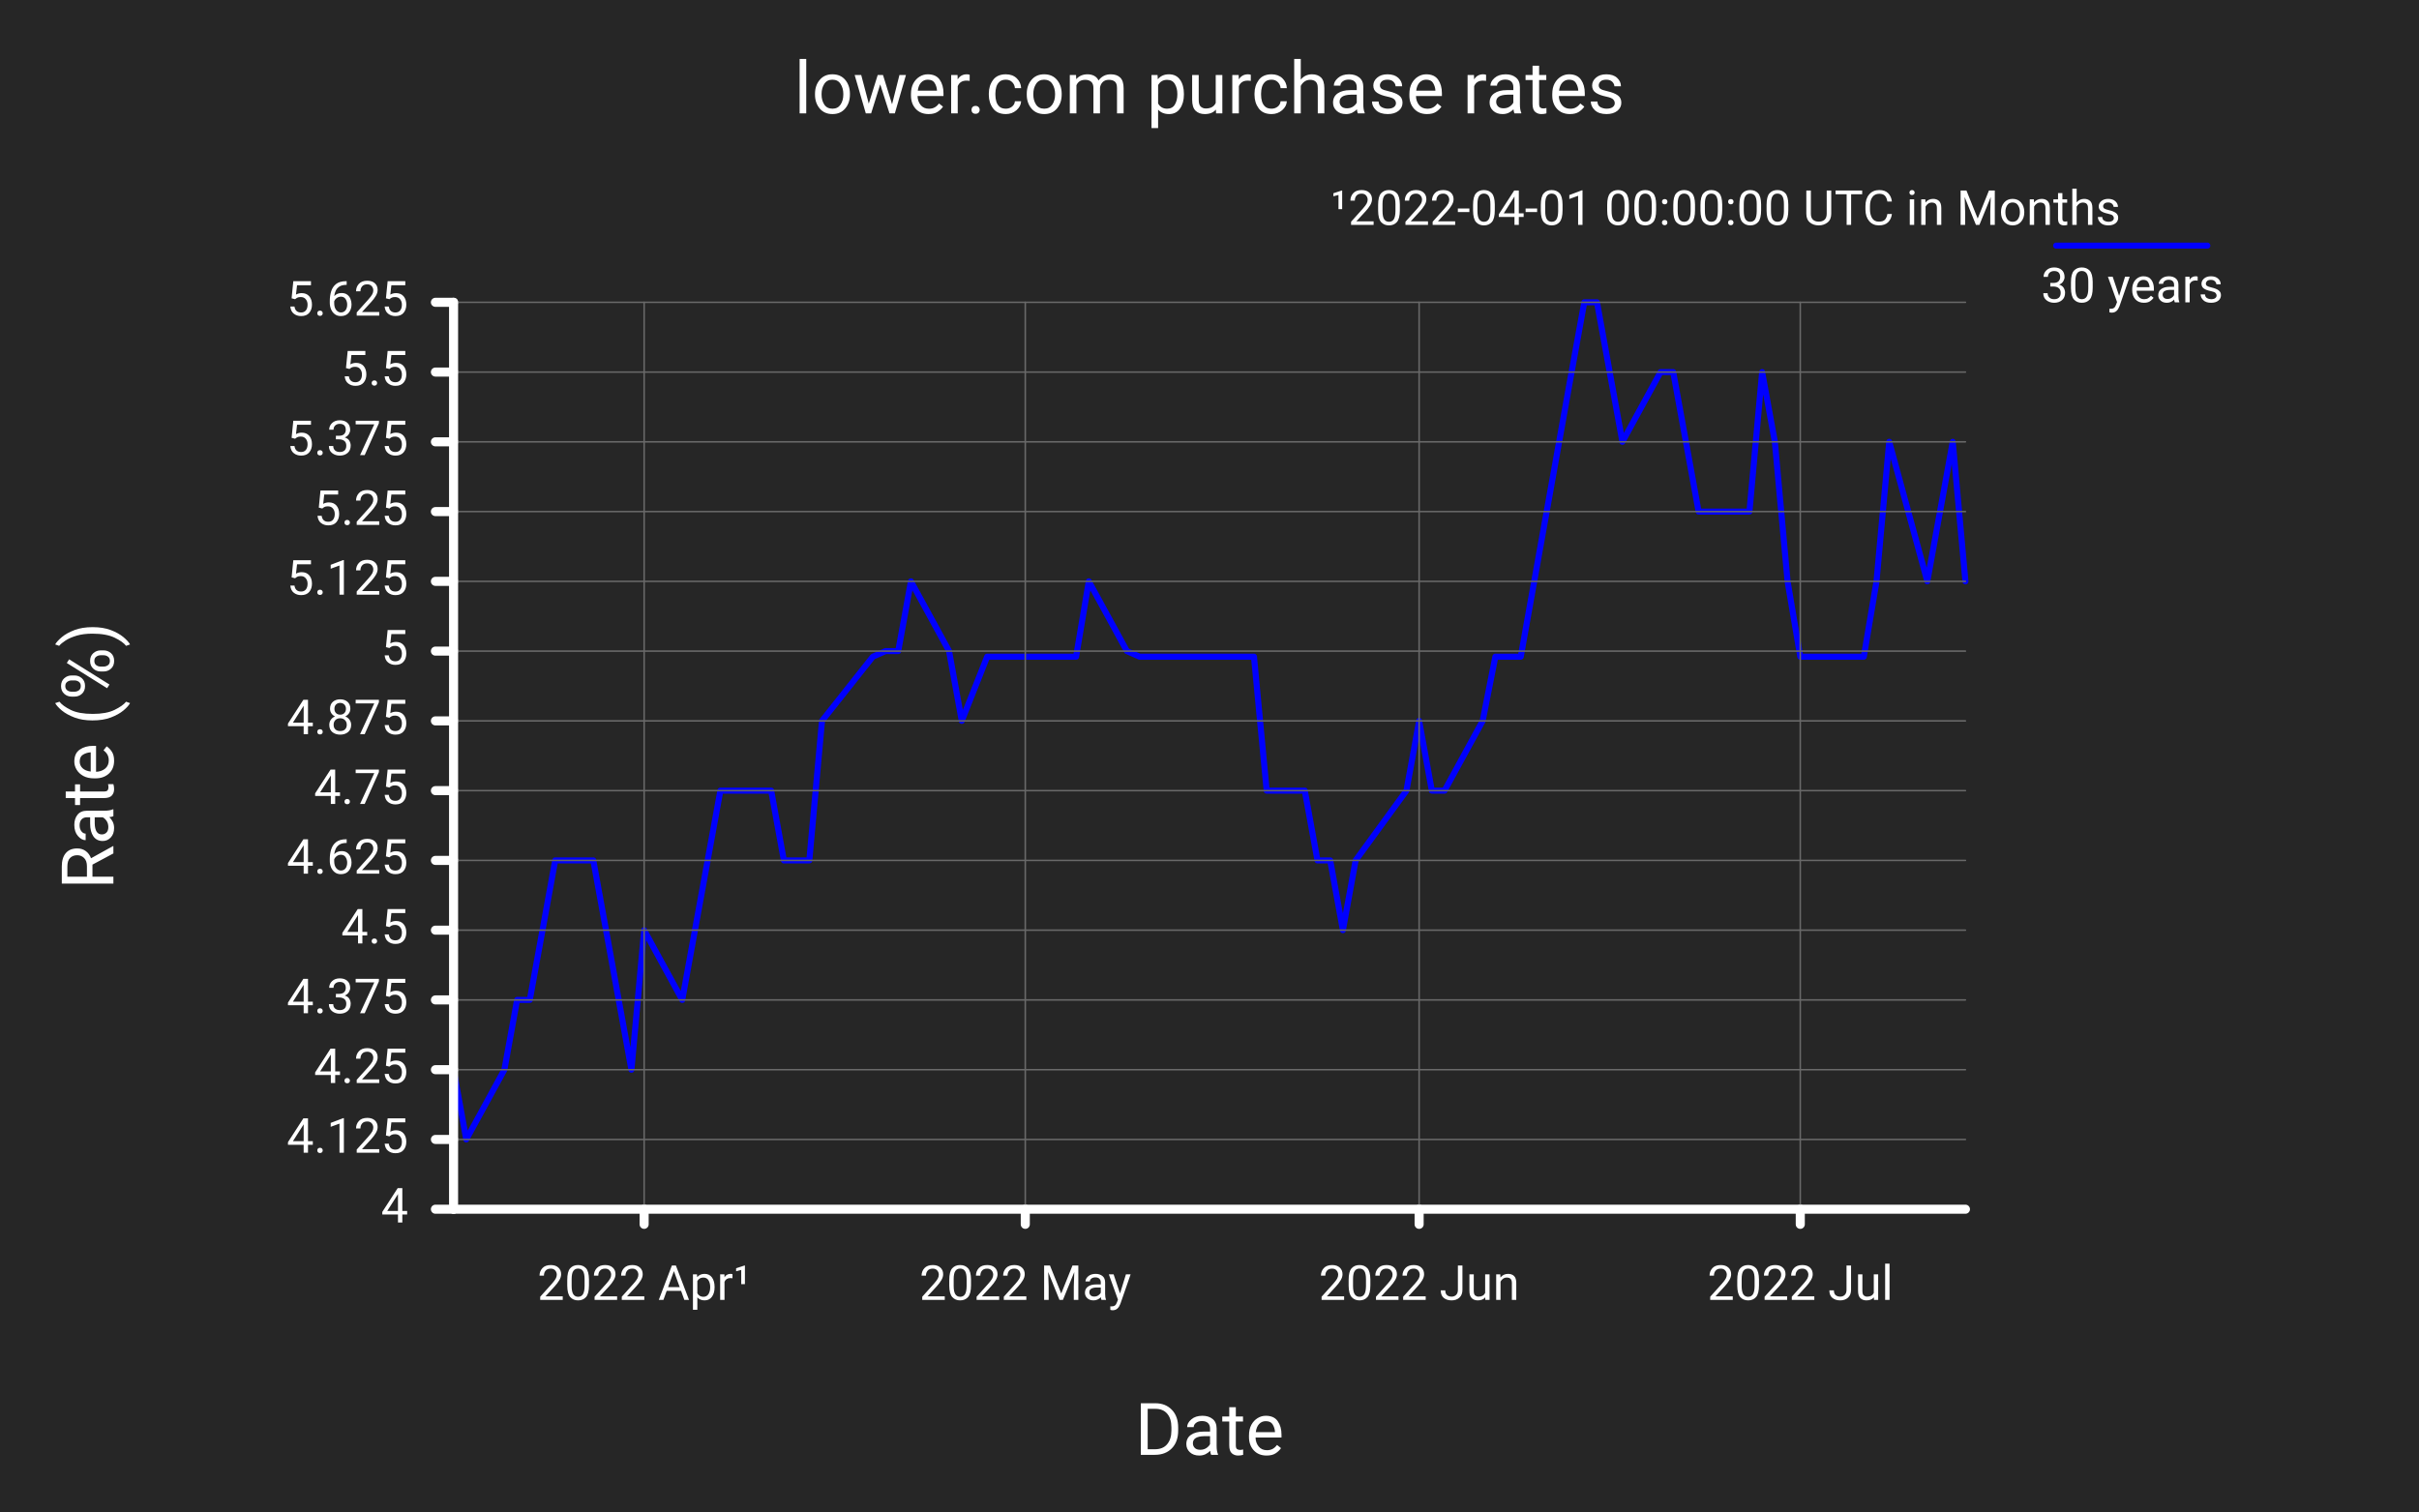
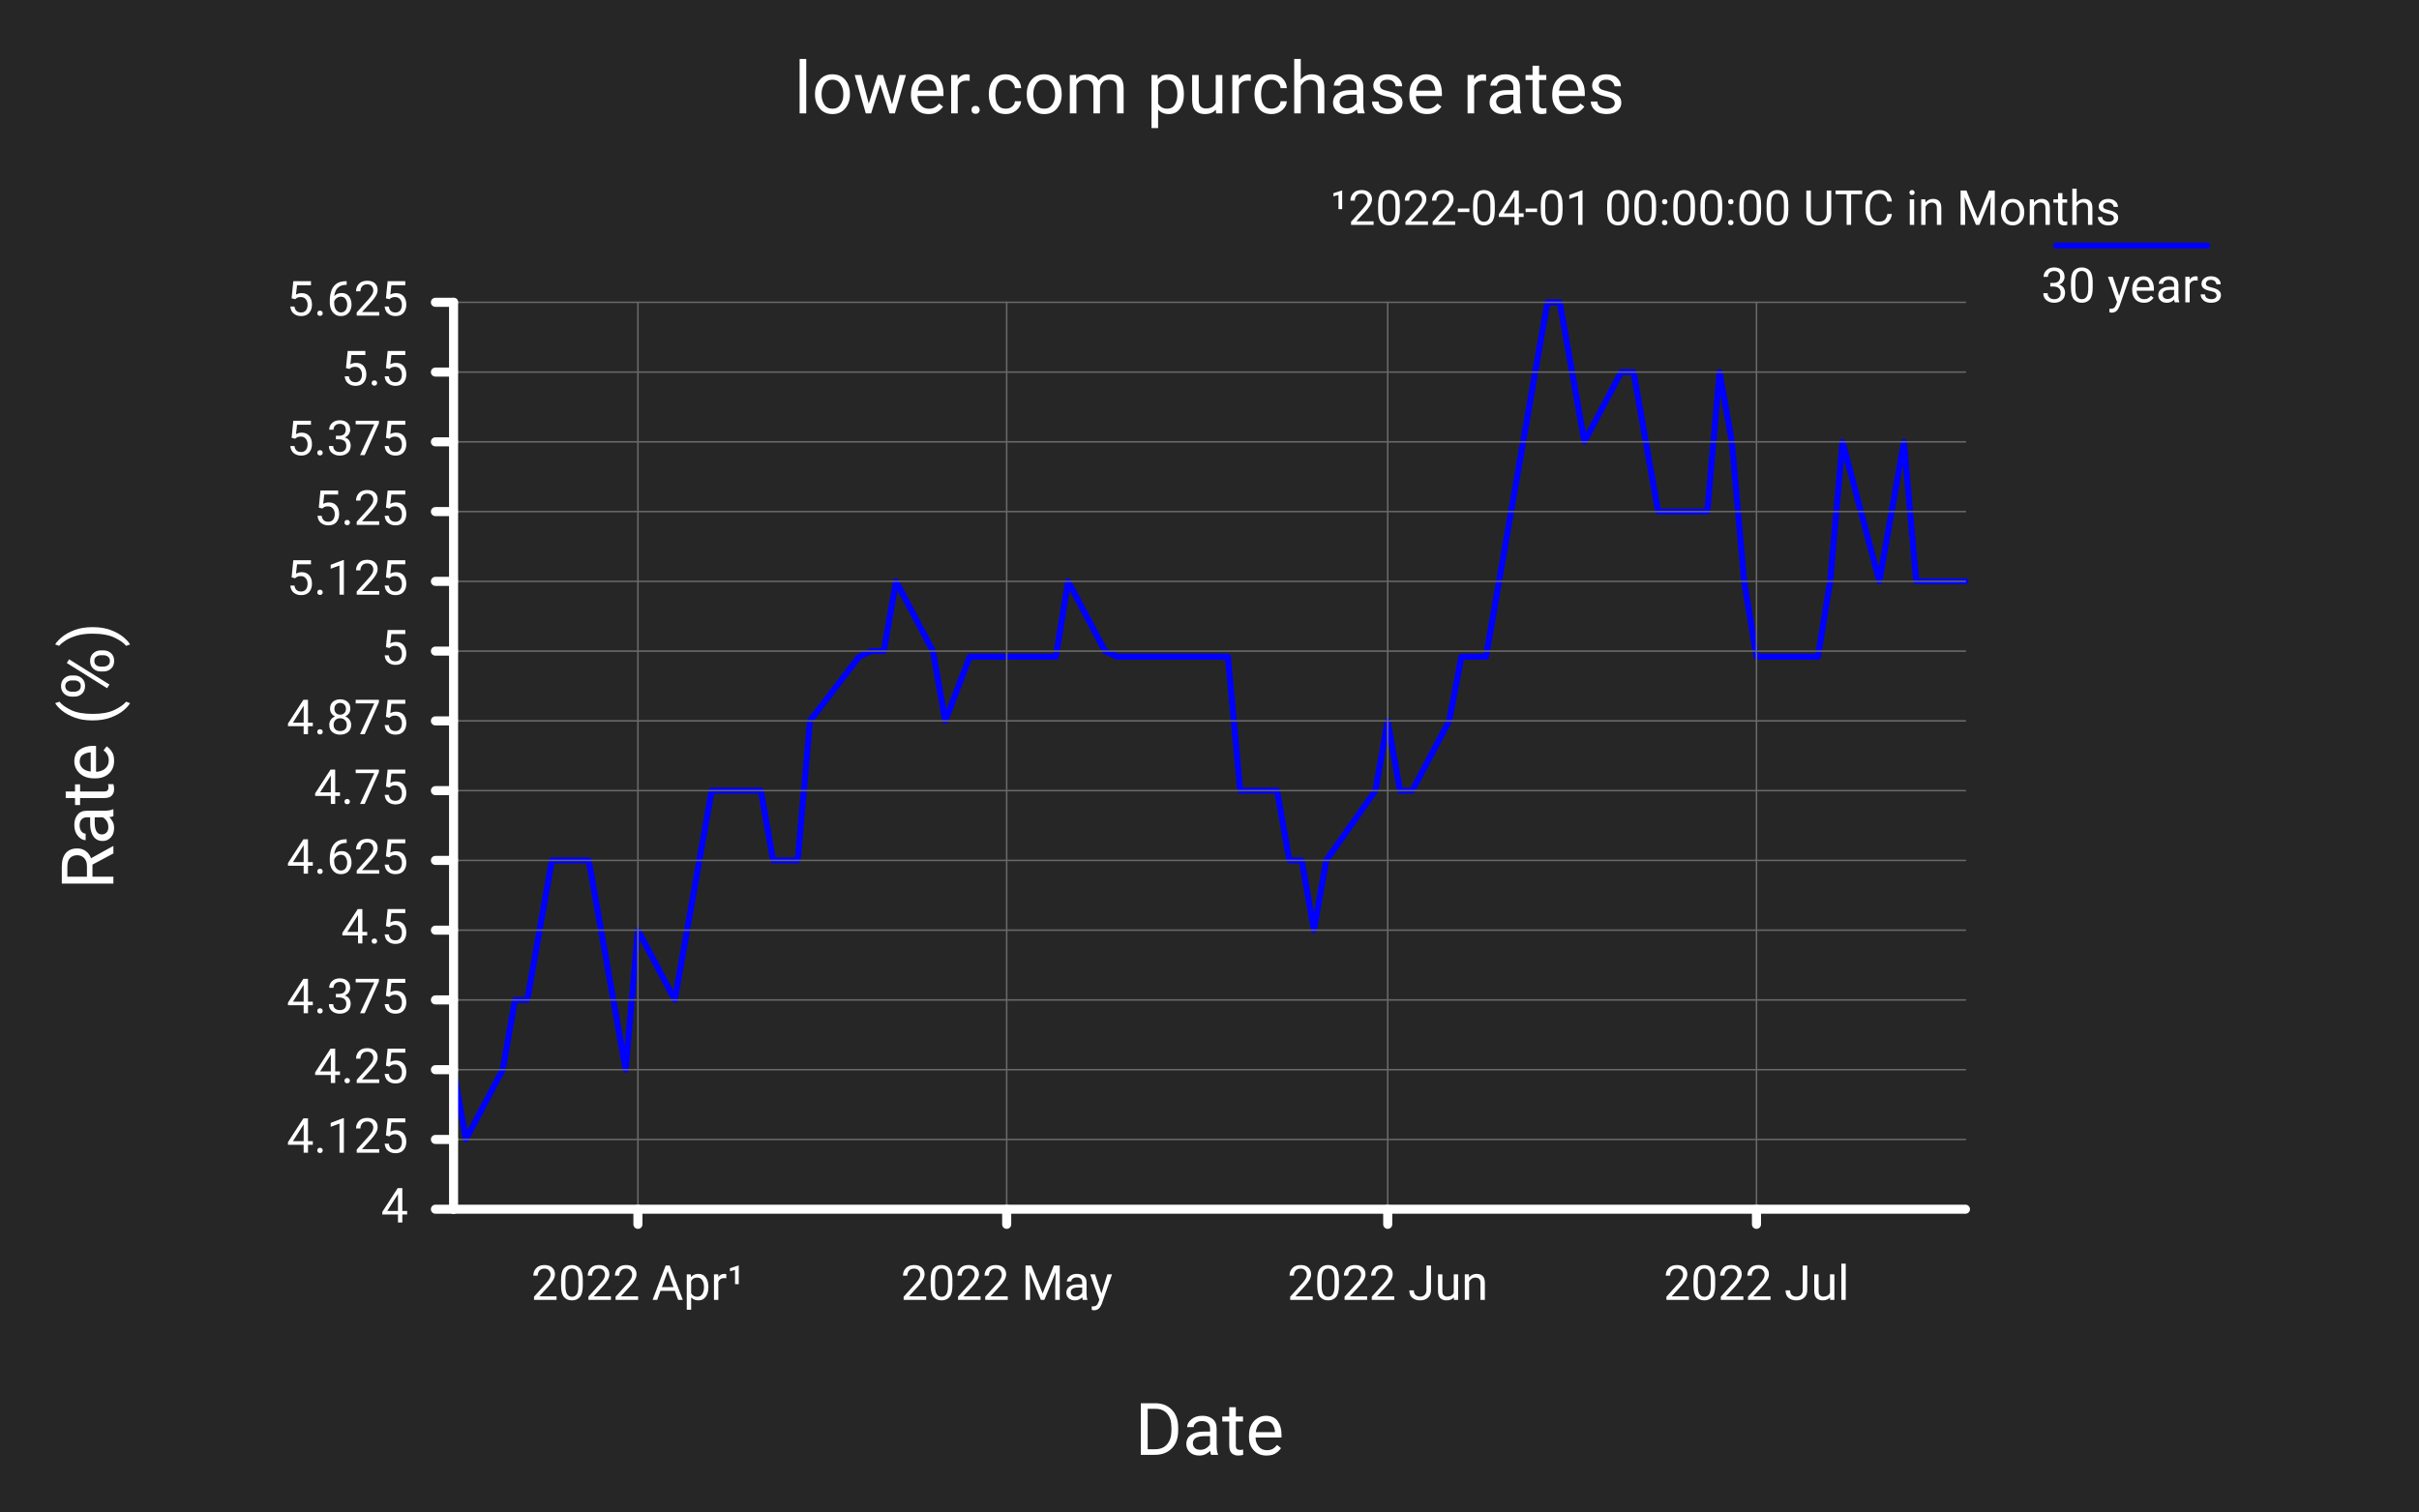
<svg xmlns="http://www.w3.org/2000/svg" class="poloto" width="800" height="500" viewBox="0 0 800 500">
  <style>.poloto{stroke-linecap:round;stroke-linejoin:round;font-family:Roboto,sans-serif;font-size:16px;}.poloto_background{fill:#262626;}.poloto_scatter{stroke-width:7}.poloto_tick_line{stroke:dimgray;stroke-width:0.5}.poloto_line{stroke-width:2}.poloto_text{fill: white;}.poloto_axis_lines{stroke: white;stroke-width:3;fill:none;stroke-dasharray:none}.poloto_title{font-size:24px;dominant-baseline:start;text-anchor:middle;}.poloto_xname{font-size:24px;dominant-baseline:start;text-anchor:middle;}.poloto_yname{font-size:24px;dominant-baseline:start;text-anchor:middle;}.poloto0stroke{stroke:blue;}.poloto1stroke{stroke:red;}.poloto2stroke{stroke:green;}.poloto3stroke{stroke:gold;}.poloto4stroke{stroke:aqua;}.poloto5stroke{stroke:lime;}.poloto6stroke{stroke:orange;}.poloto7stroke{stroke:chocolate;}.poloto0fill{fill:blue;}.poloto1fill{fill:red;}.poloto2fill{fill:green;}.poloto3fill{fill:gold;}.poloto4fill{fill:aqua;}.poloto5fill{fill:lime;}.poloto6fill{fill:orange;}.poloto7fill{fill:chocolate;}</style>
  <circle r="1e5" class="poloto_background" />
  <text class="poloto_text poloto_legend_text" x="675" y="100">30 years</text>
  <line class="poloto_line poloto_legend_icon poloto0stroke poloto0legend" stroke="black" x1="680" x2="730" y1="81.25" y2="81.25" />
-   <path class="poloto_line poloto0stroke" fill="none" stroke="black" d=" M 150.00 353.85 L 154.20 376.92 L 166.81 353.85 L 171.01 330.77 L 175.21 330.77 L 175.21 330.77 L 183.61 284.62 L 196.22 284.62 L 200.42 307.69 L 204.62 330.77 L 208.82 353.85 L 213.03 307.69 L 225.63 330.77 L 229.83 307.69 L 234.03 284.62 L 238.24 261.54 L 242.44 261.54 L 255.04 261.54 L 259.24 284.62 L 263.45 284.62 L 267.65 284.62 L 271.85 238.46 L 288.66 217.23 L 292.86 215.38 L 297.06 215.38 L 301.26 192.31 L 313.87 215.38 L 318.07 238.46 L 326.47 217.23 L 330.67 217.23 L 343.28 217.23 L 347.48 217.23 L 351.68 217.23 L 355.88 217.23 L 360.08 192.31 L 372.69 215.38 L 376.89 217.23 L 376.89 217.23 L 381.09 217.23 L 385.29 217.23 L 389.50 217.23 L 402.10 217.23 L 406.30 217.23 L 410.50 217.23 L 410.50 217.23 L 414.71 217.23 L 418.91 261.54 L 431.51 261.54 L 435.71 284.62 L 439.92 284.62 L 444.12 307.69 L 448.32 284.62 L 465.13 261.54 L 469.33 238.46 L 473.53 261.54 L 477.73 261.54 L 490.34 238.46 L 494.54 217.23 L 498.74 217.23 L 502.94 217.23 L 519.75 123.08 L 523.95 100.00 L 528.15 100.00 L 532.35 123.08 L 536.55 146.15 L 549.16 123.08 L 553.36 123.08 L 557.56 146.15 L 561.76 169.23 L 578.57 169.23 L 582.77 123.08 L 586.97 146.15 L 591.18 192.31 L 595.38 217.23 L 612.18 217.23 L 616.39 217.23 L 620.59 192.31 L 624.79 146.15 L 637.39 192.31 L 645.80 146.15 L 650.00 192.31" />
+   <path class="poloto_line poloto0stroke" fill="none" stroke="black" d=" M 150.00 353.85 L 154.07 376.92 L 166.26 353.85 L 170.33 330.77 L 174.39 330.77 L 174.39 330.77 L 182.52 284.62 L 194.72 284.62 L 198.78 307.69 L 202.85 330.77 L 206.91 353.85 L 210.98 307.69 L 223.17 330.77 L 227.24 307.69 L 231.30 284.62 L 235.37 261.54 L 239.43 261.54 L 251.63 261.54 L 255.69 284.62 L 259.76 284.62 L 263.82 284.62 L 267.89 238.46 L 284.15 217.23 L 288.21 215.38 L 292.28 215.38 L 296.34 192.31 L 308.54 215.38 L 312.60 238.46 L 320.73 217.23 L 324.80 217.23 L 336.99 217.23 L 341.06 217.23 L 345.12 217.23 L 349.19 217.23 L 353.25 192.31 L 365.45 215.38 L 369.51 217.23 L 369.51 217.23 L 373.58 217.23 L 377.64 217.23 L 381.71 217.23 L 393.90 217.23 L 397.97 217.23 L 402.03 217.23 L 402.03 217.23 L 406.10 217.23 L 410.16 261.54 L 422.36 261.54 L 426.42 284.62 L 430.49 284.62 L 434.55 307.69 L 438.62 284.62 L 454.88 261.54 L 458.94 238.46 L 463.01 261.54 L 467.07 261.54 L 479.27 238.46 L 483.33 217.23 L 487.40 217.23 L 491.46 217.23 L 507.72 123.08 L 511.79 100.00 L 515.85 100.00 L 519.92 123.08 L 523.98 146.15 L 536.18 123.08 L 540.24 123.08 L 544.31 146.15 L 548.37 169.23 L 564.63 169.23 L 568.70 123.08 L 572.76 146.15 L 576.83 192.31 L 580.89 217.23 L 597.15 217.23 L 601.22 217.23 L 605.28 192.31 L 609.35 146.15 L 621.54 192.31 L 629.67 146.15 L 633.74 192.31 L 650.00 192.31" />
  <text class="poloto_labels poloto_text poloto_title" x="400" y="37.5">lower.com purchase rates</text>
  <text class="poloto_labels poloto_text poloto_xname" x="400" y="481.25">Date</text>
  <text class="poloto_labels poloto_text poloto_yname" transform="rotate(-90,37.5,250)" x="37.5" y="250">Rate (%)</text>
  <text class="poloto_tick_labels poloto_text" dominant-baseline="middle" text-anchor="start" x="150" y="70" />
  <line class="poloto_axis_lines" stroke="black" x1="150" x2="144" y1="400" y2="400" />
  <line class="poloto_tick_line" stroke="black" x1="150" x2="650" y1="400" y2="400" />
  <text class="poloto_tick_labels poloto_text" dominant-baseline="middle" text-anchor="end" x="135" y="400">4</text>
  <line class="poloto_axis_lines" stroke="black" x1="150" x2="144" y1="376.923" y2="376.923" />
  <line class="poloto_tick_line" stroke="black" x1="150" x2="650" y1="376.923" y2="376.923" />
  <text class="poloto_tick_labels poloto_text" dominant-baseline="middle" text-anchor="end" x="135" y="376.923">4.125</text>
  <line class="poloto_axis_lines" stroke="black" x1="150" x2="144" y1="353.846" y2="353.846" />
  <line class="poloto_tick_line" stroke="black" x1="150" x2="650" y1="353.846" y2="353.846" />
  <text class="poloto_tick_labels poloto_text" dominant-baseline="middle" text-anchor="end" x="135" y="353.846">4.25</text>
  <line class="poloto_axis_lines" stroke="black" x1="150" x2="144" y1="330.769" y2="330.769" />
  <line class="poloto_tick_line" stroke="black" x1="150" x2="650" y1="330.769" y2="330.769" />
  <text class="poloto_tick_labels poloto_text" dominant-baseline="middle" text-anchor="end" x="135" y="330.769">4.375</text>
  <line class="poloto_axis_lines" stroke="black" x1="150" x2="144" y1="307.692" y2="307.692" />
  <line class="poloto_tick_line" stroke="black" x1="150" x2="650" y1="307.692" y2="307.692" />
  <text class="poloto_tick_labels poloto_text" dominant-baseline="middle" text-anchor="end" x="135" y="307.692">4.5</text>
  <line class="poloto_axis_lines" stroke="black" x1="150" x2="144" y1="284.615" y2="284.615" />
  <line class="poloto_tick_line" stroke="black" x1="150" x2="650" y1="284.615" y2="284.615" />
  <text class="poloto_tick_labels poloto_text" dominant-baseline="middle" text-anchor="end" x="135" y="284.615">4.625</text>
  <line class="poloto_axis_lines" stroke="black" x1="150" x2="144" y1="261.538" y2="261.538" />
  <line class="poloto_tick_line" stroke="black" x1="150" x2="650" y1="261.538" y2="261.538" />
  <text class="poloto_tick_labels poloto_text" dominant-baseline="middle" text-anchor="end" x="135" y="261.538">4.75</text>
  <line class="poloto_axis_lines" stroke="black" x1="150" x2="144" y1="238.462" y2="238.462" />
  <line class="poloto_tick_line" stroke="black" x1="150" x2="650" y1="238.462" y2="238.462" />
  <text class="poloto_tick_labels poloto_text" dominant-baseline="middle" text-anchor="end" x="135" y="238.462">4.875</text>
  <line class="poloto_axis_lines" stroke="black" x1="150" x2="144" y1="215.385" y2="215.385" />
  <line class="poloto_tick_line" stroke="black" x1="150" x2="650" y1="215.385" y2="215.385" />
  <text class="poloto_tick_labels poloto_text" dominant-baseline="middle" text-anchor="end" x="135" y="215.385">5</text>
  <line class="poloto_axis_lines" stroke="black" x1="150" x2="144" y1="192.308" y2="192.308" />
  <line class="poloto_tick_line" stroke="black" x1="150" x2="650" y1="192.308" y2="192.308" />
  <text class="poloto_tick_labels poloto_text" dominant-baseline="middle" text-anchor="end" x="135" y="192.308">5.125</text>
  <line class="poloto_axis_lines" stroke="black" x1="150" x2="144" y1="169.231" y2="169.231" />
  <line class="poloto_tick_line" stroke="black" x1="150" x2="650" y1="169.231" y2="169.231" />
  <text class="poloto_tick_labels poloto_text" dominant-baseline="middle" text-anchor="end" x="135" y="169.231">5.25</text>
  <line class="poloto_axis_lines" stroke="black" x1="150" x2="144" y1="146.154" y2="146.154" />
  <line class="poloto_tick_line" stroke="black" x1="150" x2="650" y1="146.154" y2="146.154" />
  <text class="poloto_tick_labels poloto_text" dominant-baseline="middle" text-anchor="end" x="135" y="146.154">5.375</text>
  <line class="poloto_axis_lines" stroke="black" x1="150" x2="144" y1="123.077" y2="123.077" />
  <line class="poloto_tick_line" stroke="black" x1="150" x2="650" y1="123.077" y2="123.077" />
  <text class="poloto_tick_labels poloto_text" dominant-baseline="middle" text-anchor="end" x="135" y="123.077">5.5</text>
  <line class="poloto_axis_lines" stroke="black" x1="150" x2="144" y1="100" y2="100" />
  <line class="poloto_tick_line" stroke="black" x1="150" x2="650" y1="100" y2="100" />
  <text class="poloto_tick_labels poloto_text" dominant-baseline="middle" text-anchor="end" x="135" y="100">5.625</text>
  <text class="poloto_tick_labels poloto_text" dominant-baseline="middle" text-anchor="start" x="440" y="70">¹2022-04-01 00:00:00 UTC in Months</text>
-   <line class="poloto_axis_lines" stroke="black" x1="213.025" x2="213.025" y1="400" y2="405" />
-   <line class="poloto_tick_line" stroke="black" x1="213.025" x2="213.025" y1="400" y2="100" />
-   <text class="poloto_tick_labels poloto_text" dominant-baseline="start" text-anchor="middle" x="213.025" y="430">2022 Apr¹</text>
-   <line class="poloto_axis_lines" stroke="black" x1="339.076" x2="339.076" y1="400" y2="405" />
-   <line class="poloto_tick_line" stroke="black" x1="339.076" x2="339.076" y1="400" y2="100" />
-   <text class="poloto_tick_labels poloto_text" dominant-baseline="start" text-anchor="middle" x="339.076" y="430">2022 May</text>
-   <line class="poloto_axis_lines" stroke="black" x1="469.328" x2="469.328" y1="400" y2="405" />
-   <line class="poloto_tick_line" stroke="black" x1="469.328" x2="469.328" y1="400" y2="100" />
-   <text class="poloto_tick_labels poloto_text" dominant-baseline="start" text-anchor="middle" x="469.328" y="430">2022 Jun</text>
-   <line class="poloto_axis_lines" stroke="black" x1="595.378" x2="595.378" y1="400" y2="405" />
-   <line class="poloto_tick_line" stroke="black" x1="595.378" x2="595.378" y1="400" y2="100" />
-   <text class="poloto_tick_labels poloto_text" dominant-baseline="start" text-anchor="middle" x="595.378" y="430">2022 Jul</text>
+   <line class="poloto_axis_lines" stroke="black" x1="210.976" x2="210.976" y1="400" y2="405" />
+   <line class="poloto_tick_line" stroke="black" x1="210.976" x2="210.976" y1="400" y2="100" />
+   <text class="poloto_tick_labels poloto_text" dominant-baseline="start" text-anchor="middle" x="210.976" y="430">2022 Apr¹</text>
+   <line class="poloto_axis_lines" stroke="black" x1="332.927" x2="332.927" y1="400" y2="405" />
+   <line class="poloto_tick_line" stroke="black" x1="332.927" x2="332.927" y1="400" y2="100" />
+   <text class="poloto_tick_labels poloto_text" dominant-baseline="start" text-anchor="middle" x="332.927" y="430">2022 May</text>
+   <line class="poloto_axis_lines" stroke="black" x1="458.943" x2="458.943" y1="400" y2="405" />
+   <line class="poloto_tick_line" stroke="black" x1="458.943" x2="458.943" y1="400" y2="100" />
+   <text class="poloto_tick_labels poloto_text" dominant-baseline="start" text-anchor="middle" x="458.943" y="430">2022 Jun</text>
+   <line class="poloto_axis_lines" stroke="black" x1="580.894" x2="580.894" y1="400" y2="405" />
+   <line class="poloto_tick_line" stroke="black" x1="580.894" x2="580.894" y1="400" y2="100" />
+   <text class="poloto_tick_labels poloto_text" dominant-baseline="start" text-anchor="middle" x="580.894" y="430">2022 Jul</text>
  <path stroke="black" fill="none" class="poloto_axis_lines" d=" M 150 400 L 650 400" />
  <path stroke="black" fill="none" class="poloto_axis_lines" d=" M 150 400 L 150 100" />
</svg>
